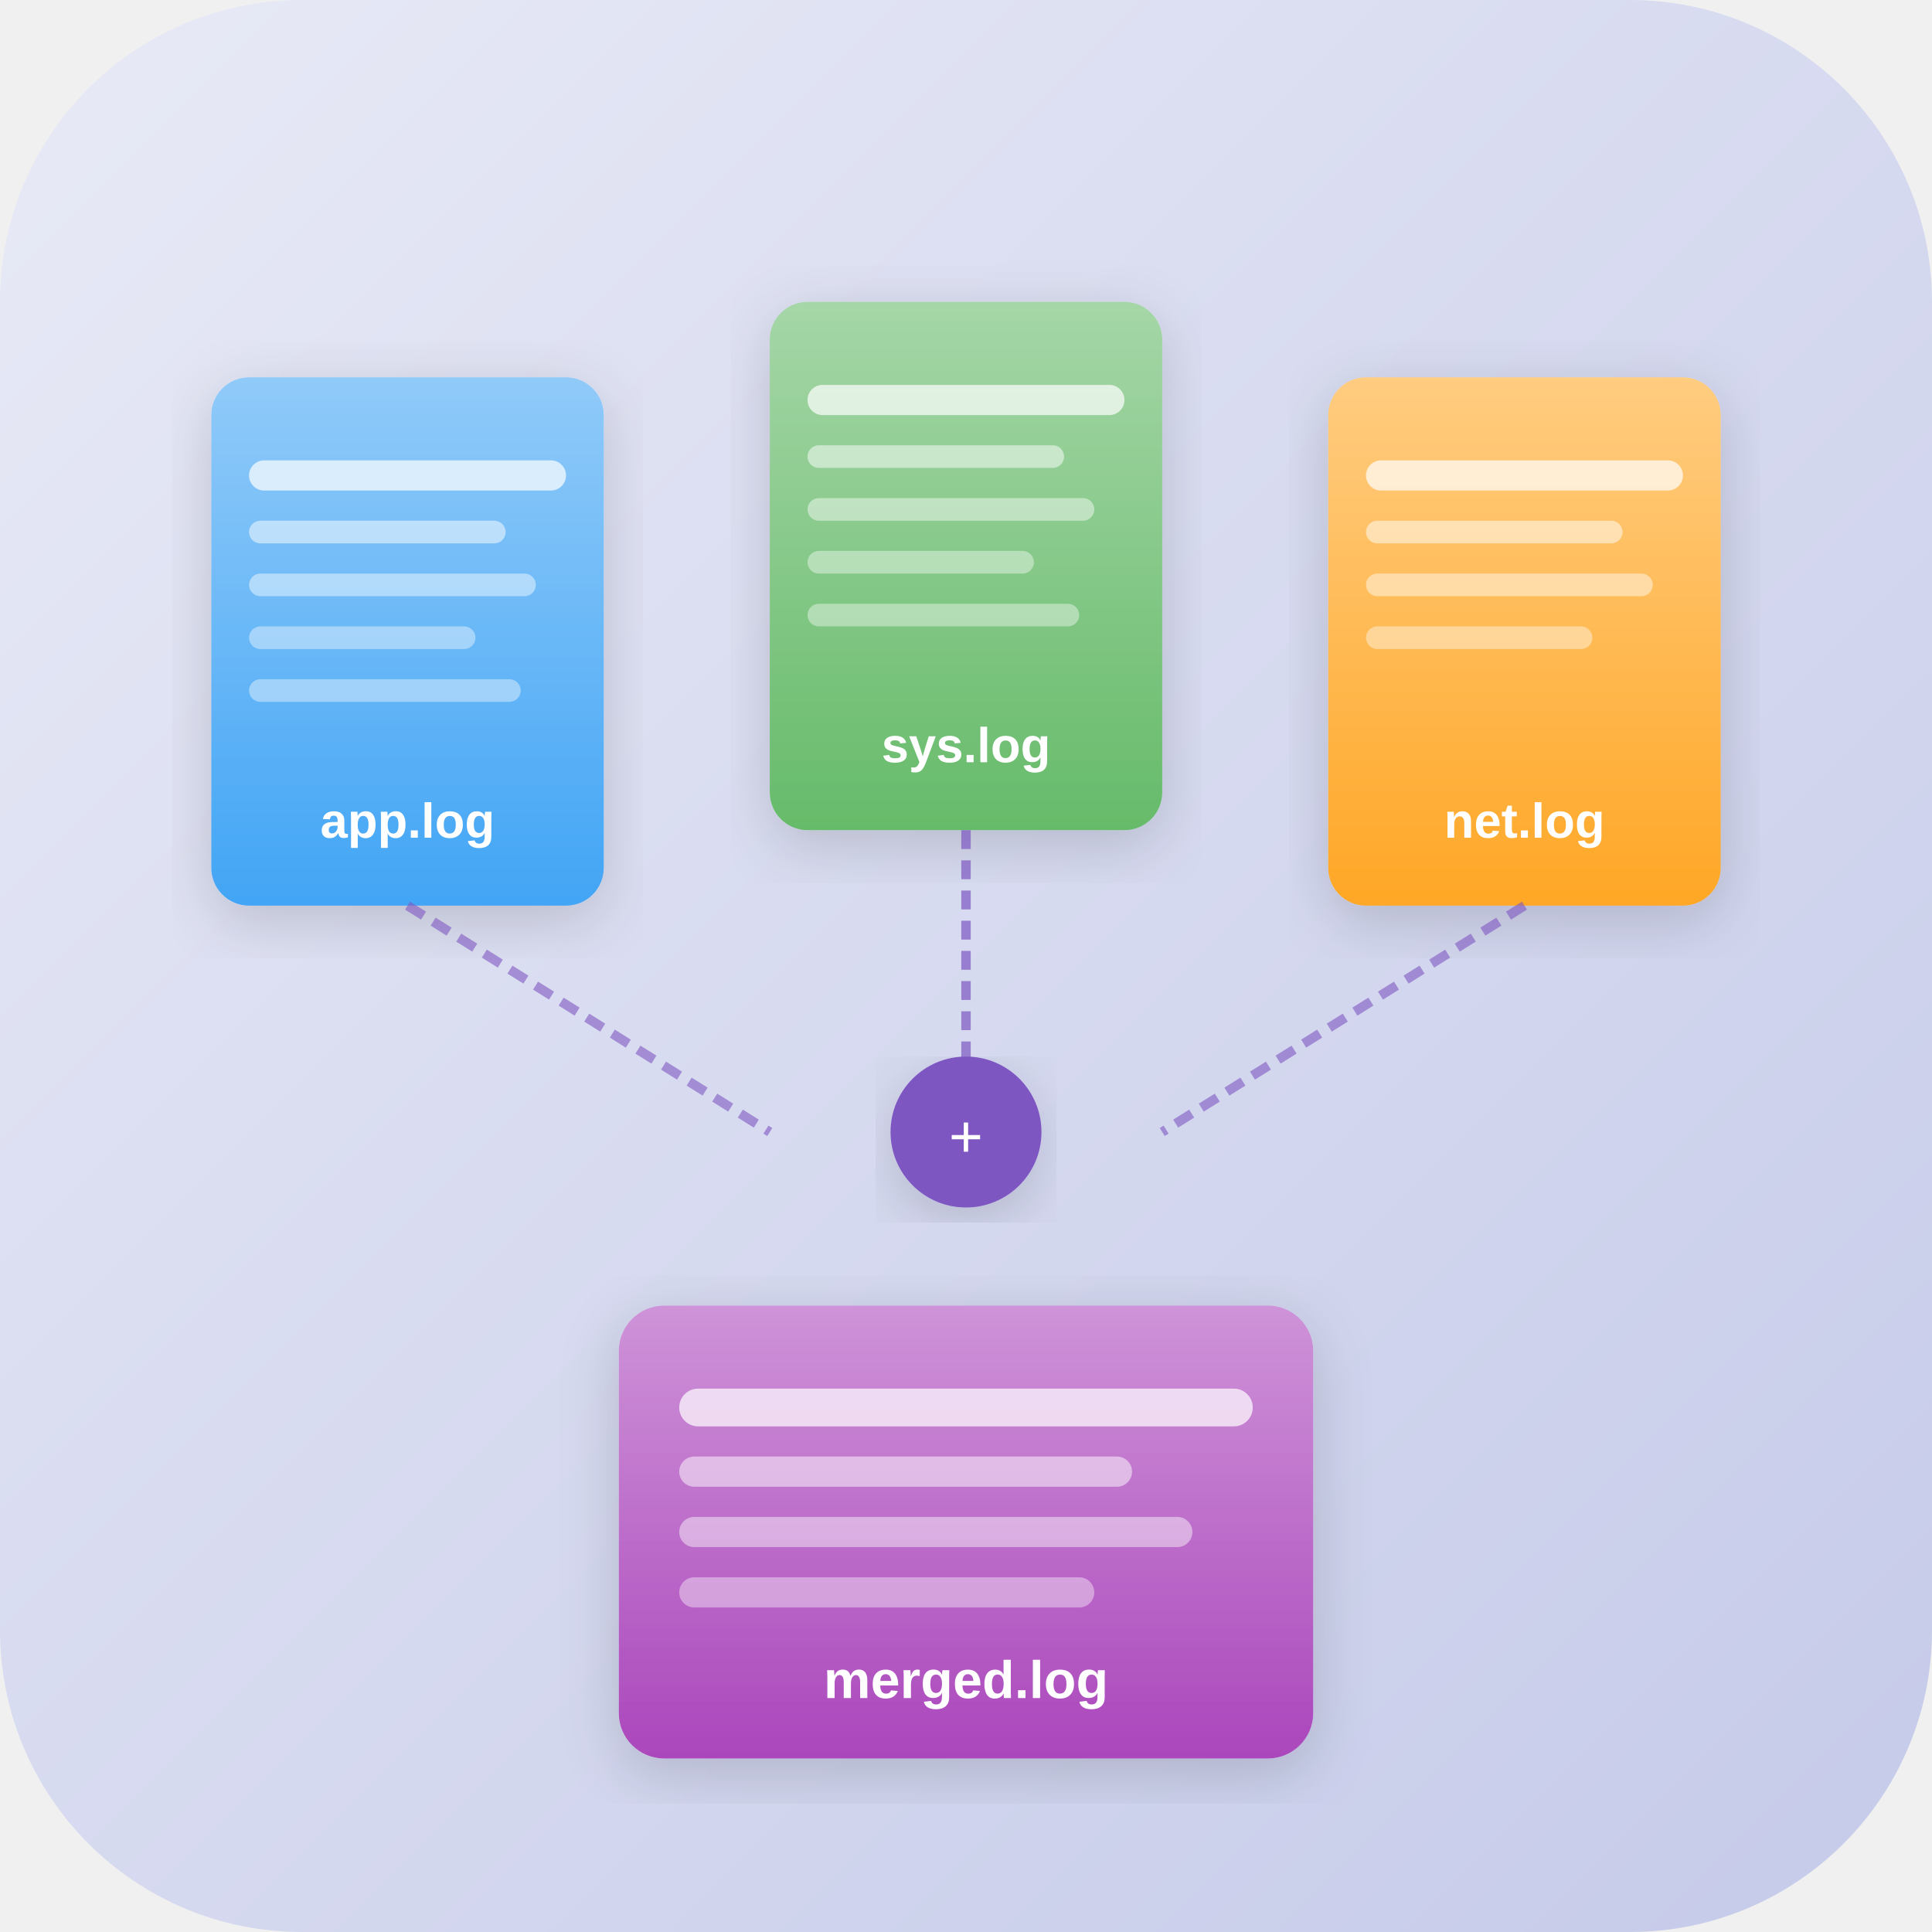
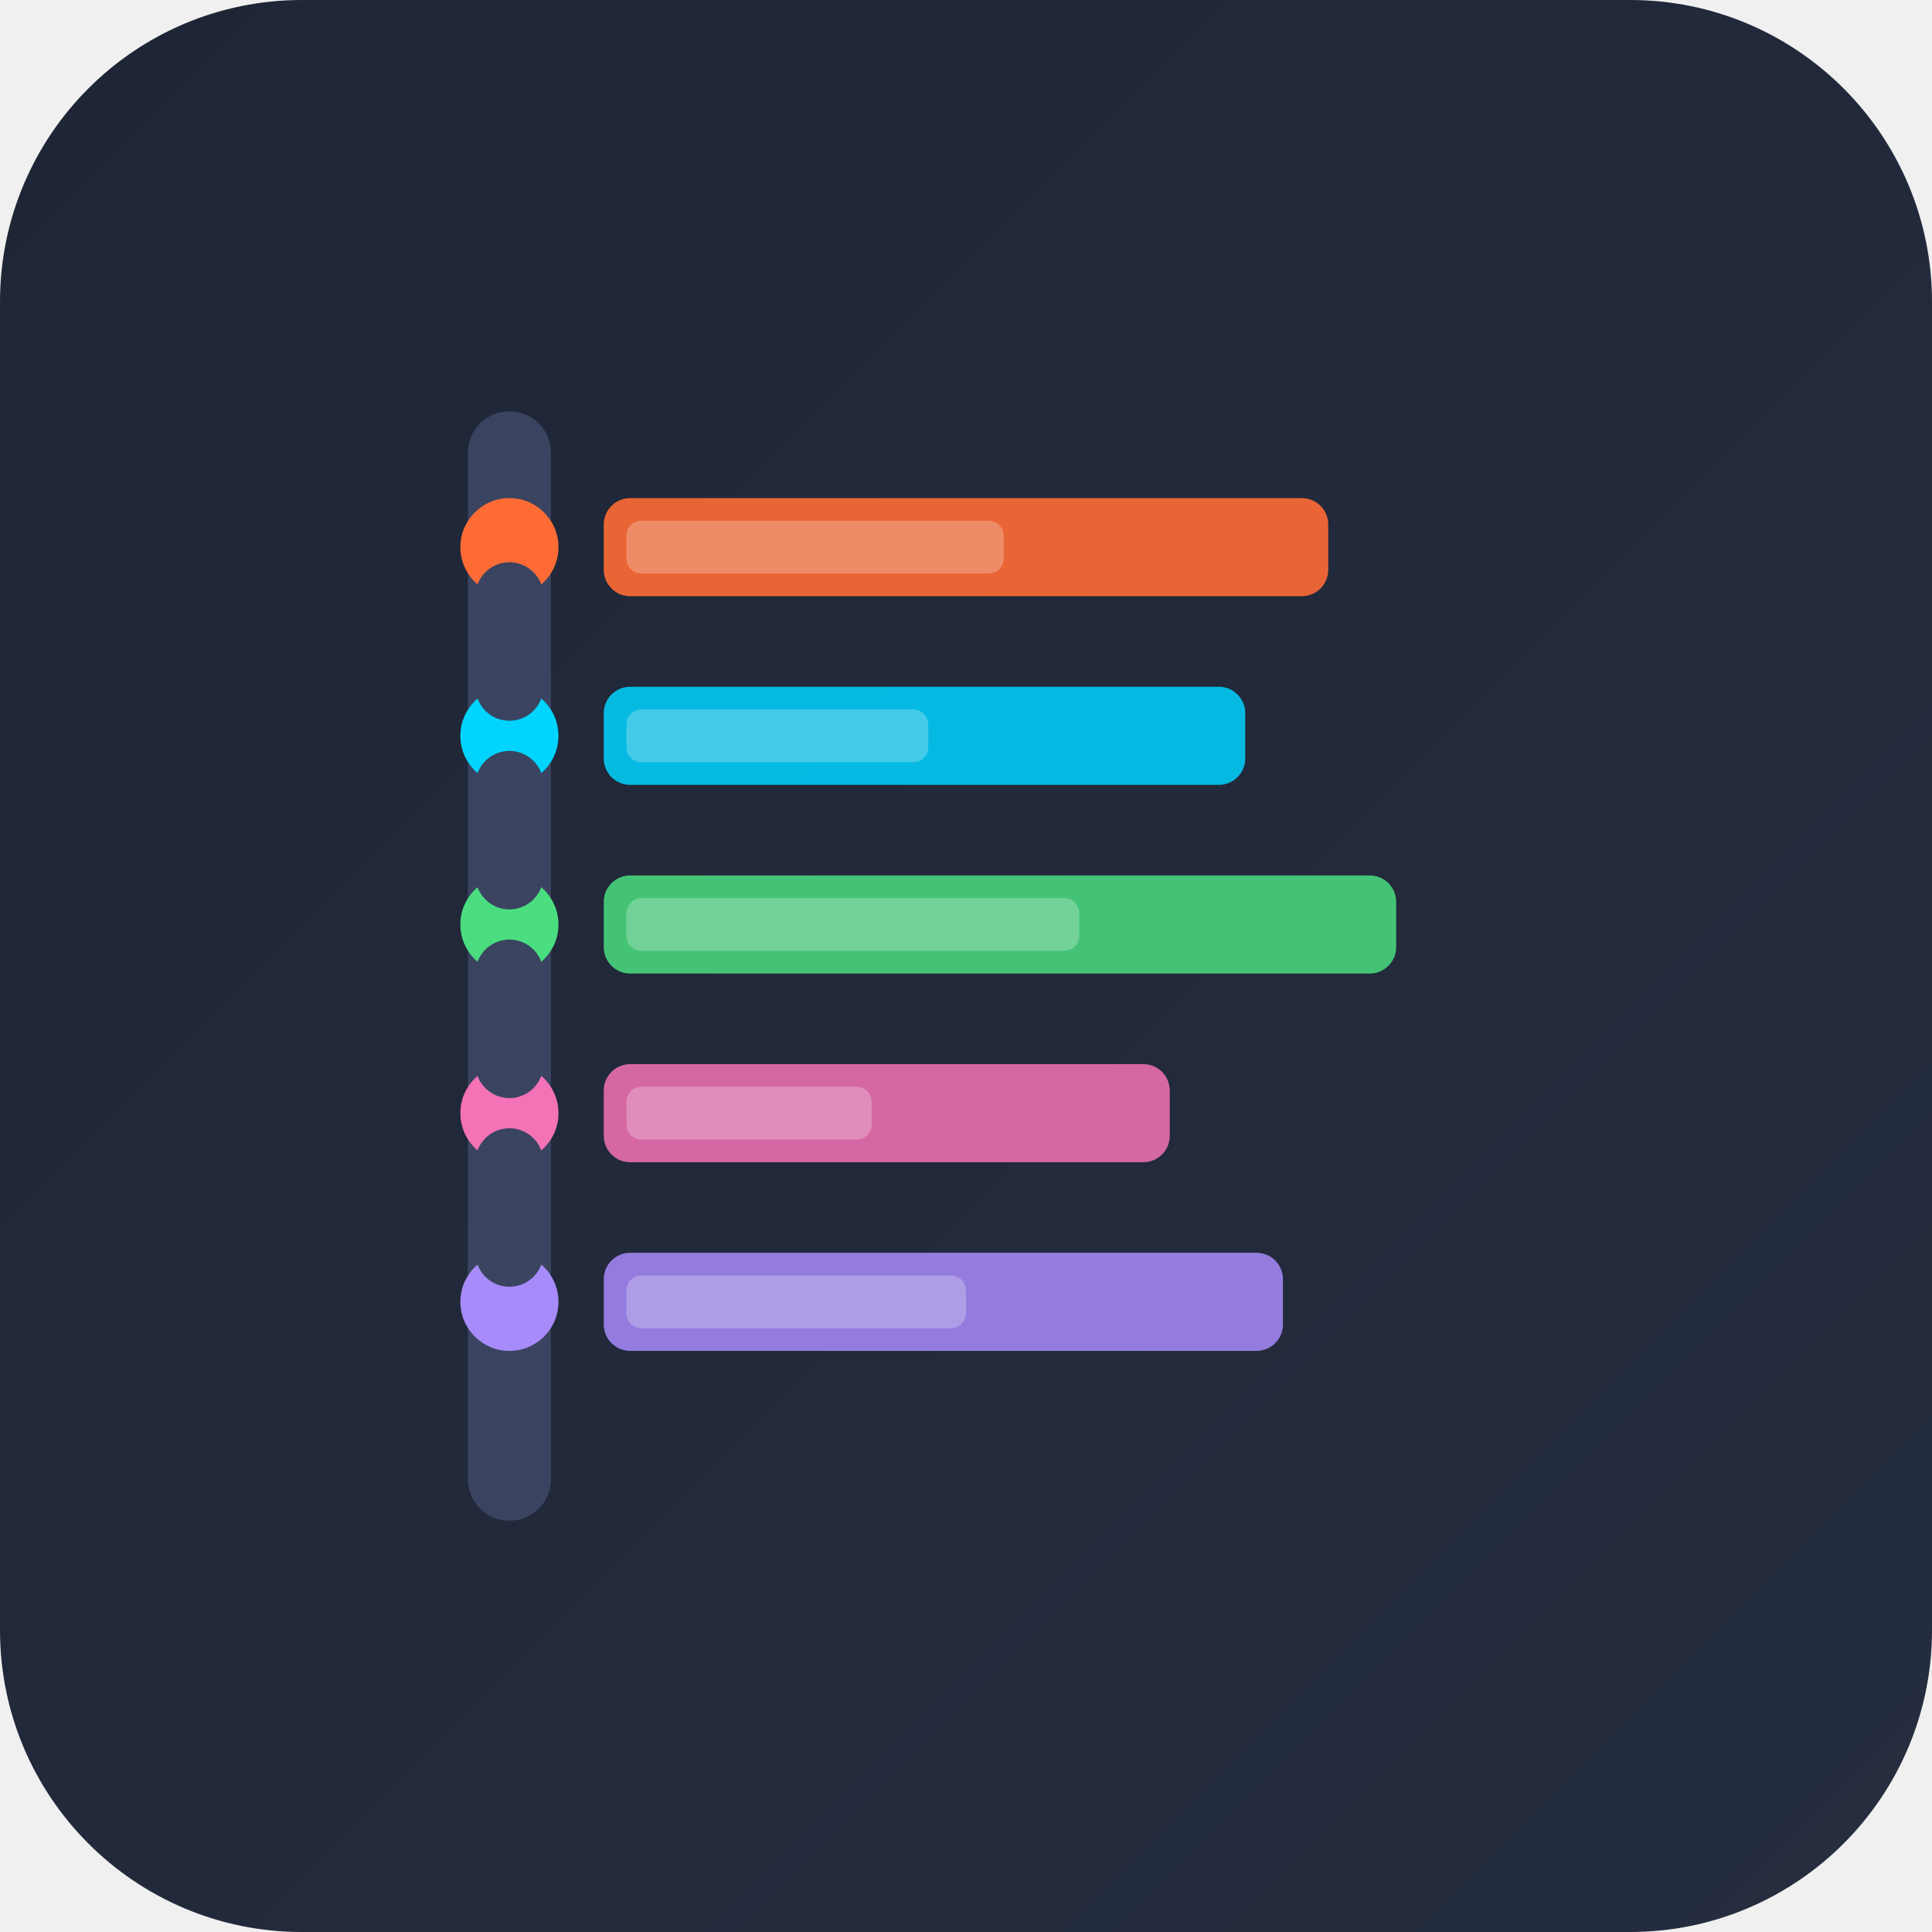
- <svg xmlns="http://www.w3.org/2000/svg" viewBox="0 0 512 512">
+ <svg xmlns="http://www.w3.org/2000/svg" viewBox="0 0 1024 1024">
  <defs>
-     <linearGradient id="bg" x1="0%" y1="0%" x2="100%" y2="100%">
-       <stop offset="0%" stop-color="#E8EAF6" />
-       <stop offset="100%" stop-color="#C5CAE9" />
+     <clipPath id="lm-bg-clip-02">
+       <rect width="1024" height="1024" rx="160" />
+     </clipPath>
+     <linearGradient id="lm-bg-02" x1="0%" y1="0%" x2="100%" y2="100%">
+       <stop offset="0%" stop-color="#1E2535" />
+       <stop offset="100%" stop-color="#252D40" />
    </linearGradient>
-     <linearGradient id="doc1" x1="0%" y1="0%" x2="0%" y2="100%">
-       <stop offset="0%" stop-color="#90CAF9" />
-       <stop offset="100%" stop-color="#42A5F5" />
-     </linearGradient>
-     <linearGradient id="doc2" x1="0%" y1="0%" x2="0%" y2="100%">
-       <stop offset="0%" stop-color="#A5D6A7" />
-       <stop offset="100%" stop-color="#66BB6A" />
-     </linearGradient>
-     <linearGradient id="doc3" x1="0%" y1="0%" x2="0%" y2="100%">
-       <stop offset="0%" stop-color="#FFCC80" />
-       <stop offset="100%" stop-color="#FFA726" />
-     </linearGradient>
-     <linearGradient id="merged" x1="0%" y1="0%" x2="0%" y2="100%">
-       <stop offset="0%" stop-color="#CE93D8" />
-       <stop offset="100%" stop-color="#AB47BC" />
-     </linearGradient>
-     <filter id="shadow">
-       <feDropShadow dx="0" dy="4" stdDeviation="8" flood-color="#00000028" />
-     </filter>
  </defs>
-   <rect width="512" height="512" rx="80" fill="url(#bg)" />
-   <rect x="56" y="100" width="104" height="140" rx="10" fill="url(#doc1)" filter="url(#shadow)" />
-   <rect x="66" y="122" width="84" height="8" rx="4" fill="white" opacity="0.7" />
-   <rect x="66" y="138" width="68" height="6" rx="3" fill="white" opacity="0.5" />
-   <rect x="66" y="152" width="76" height="6" rx="3" fill="white" opacity="0.45" />
-   <rect x="66" y="166" width="60" height="6" rx="3" fill="white" opacity="0.4" />
-   <rect x="66" y="180" width="72" height="6" rx="3" fill="white" opacity="0.4" />
-   <text x="108" y="222" font-family="Arial, sans-serif" font-size="13" text-anchor="middle" fill="white" font-weight="600">app.log</text>
-   <rect x="204" y="80" width="104" height="140" rx="10" fill="url(#doc2)" filter="url(#shadow)" />
-   <rect x="214" y="102" width="84" height="8" rx="4" fill="white" opacity="0.7" />
-   <rect x="214" y="118" width="68" height="6" rx="3" fill="white" opacity="0.5" />
-   <rect x="214" y="132" width="76" height="6" rx="3" fill="white" opacity="0.45" />
-   <rect x="214" y="146" width="60" height="6" rx="3" fill="white" opacity="0.4" />
-   <rect x="214" y="160" width="72" height="6" rx="3" fill="white" opacity="0.4" />
-   <text x="256" y="202" font-family="Arial, sans-serif" font-size="13" text-anchor="middle" fill="white" font-weight="600">sys.log</text>
-   <rect x="352" y="100" width="104" height="140" rx="10" fill="url(#doc3)" filter="url(#shadow)" />
-   <rect x="362" y="122" width="84" height="8" rx="4" fill="white" opacity="0.7" />
-   <rect x="362" y="138" width="68" height="6" rx="3" fill="white" opacity="0.5" />
-   <rect x="362" y="152" width="76" height="6" rx="3" fill="white" opacity="0.45" />
-   <rect x="362" y="166" width="60" height="6" rx="3" fill="white" opacity="0.4" />
-   <text x="404" y="222" font-family="Arial, sans-serif" font-size="13" text-anchor="middle" fill="white" font-weight="600">net.log</text>
-   <line x1="108" y1="240" x2="204" y2="300" stroke="#7E57C2" stroke-width="2.5" stroke-dasharray="5 3" opacity="0.6" />
-   <line x1="256" y1="220" x2="256" y2="300" stroke="#7E57C2" stroke-width="2.5" stroke-dasharray="5 3" opacity="0.7" />
-   <line x1="404" y1="240" x2="308" y2="300" stroke="#7E57C2" stroke-width="2.5" stroke-dasharray="5 3" opacity="0.6" />
-   <circle cx="256" cy="300" r="20" fill="#7E57C2" filter="url(#shadow)" />
-   <text x="256" y="307" font-family="Arial Black, sans-serif" font-size="16" text-anchor="middle" fill="white">+</text>
-   <rect x="164" y="346" width="184" height="120" rx="12" fill="url(#merged)" filter="url(#shadow)" />
-   <rect x="180" y="368" width="152" height="10" rx="5" fill="white" opacity="0.7" />
-   <rect x="180" y="386" width="120" height="8" rx="4" fill="white" opacity="0.5" />
-   <rect x="180" y="402" width="136" height="8" rx="4" fill="white" opacity="0.45" />
-   <rect x="180" y="418" width="110" height="8" rx="4" fill="white" opacity="0.4" />
-   <text x="256" y="450" font-family="Arial, sans-serif" font-size="14" text-anchor="middle" fill="white" font-weight="700">merged.log</text>
+   <rect width="1024" height="1024" rx="160" fill="url(#lm-bg-02)" />
+   <g clip-path="url(#lm-bg-clip-02)">
+     <line x1="270" y1="240" x2="270" y2="784" stroke="#3A4460" stroke-width="44" stroke-linecap="round" />
+     <circle cx="270" cy="290" r="26" fill="#FF6B35" />
+     <rect x="320" y="264" width="384" height="52" rx="14" fill="#FF6B35" opacity="0.9" />
+     <rect x="332" y="276" width="200" height="28" rx="8" fill="rgba(255,255,255,0.25)" />
+     <circle cx="270" cy="390" r="26" fill="#00D4FF" />
+     <rect x="320" y="364" width="340" height="52" rx="14" fill="#00D4FF" opacity="0.85" />
+     <rect x="332" y="376" width="160" height="28" rx="8" fill="rgba(255,255,255,0.25)" />
+     <circle cx="270" cy="490" r="26" fill="#4ADE80" />
+     <rect x="320" y="464" width="420" height="52" rx="14" fill="#4ADE80" opacity="0.85" />
+     <rect x="332" y="476" width="240" height="28" rx="8" fill="rgba(255,255,255,0.25)" />
+     <circle cx="270" cy="590" r="26" fill="#F472B6" />
+     <rect x="320" y="564" width="300" height="52" rx="14" fill="#F472B6" opacity="0.85" />
+     <rect x="332" y="576" width="130" height="28" rx="8" fill="rgba(255,255,255,0.25)" />
+     <circle cx="270" cy="690" r="26" fill="#A78BFA" />
+     <rect x="320" y="664" width="360" height="52" rx="14" fill="#A78BFA" opacity="0.85" />
+     <rect x="332" y="676" width="180" height="28" rx="8" fill="rgba(255,255,255,0.25)" />
+     <line x1="270" y1="316" x2="270" y2="364" stroke="#3A4460" stroke-width="36" stroke-linecap="round" />
+     <line x1="270" y1="416" x2="270" y2="464" stroke="#3A4460" stroke-width="36" stroke-linecap="round" />
+     <line x1="270" y1="516" x2="270" y2="564" stroke="#3A4460" stroke-width="36" stroke-linecap="round" />
+     <line x1="270" y1="616" x2="270" y2="664" stroke="#3A4460" stroke-width="36" stroke-linecap="round" />
+   </g>
</svg>
